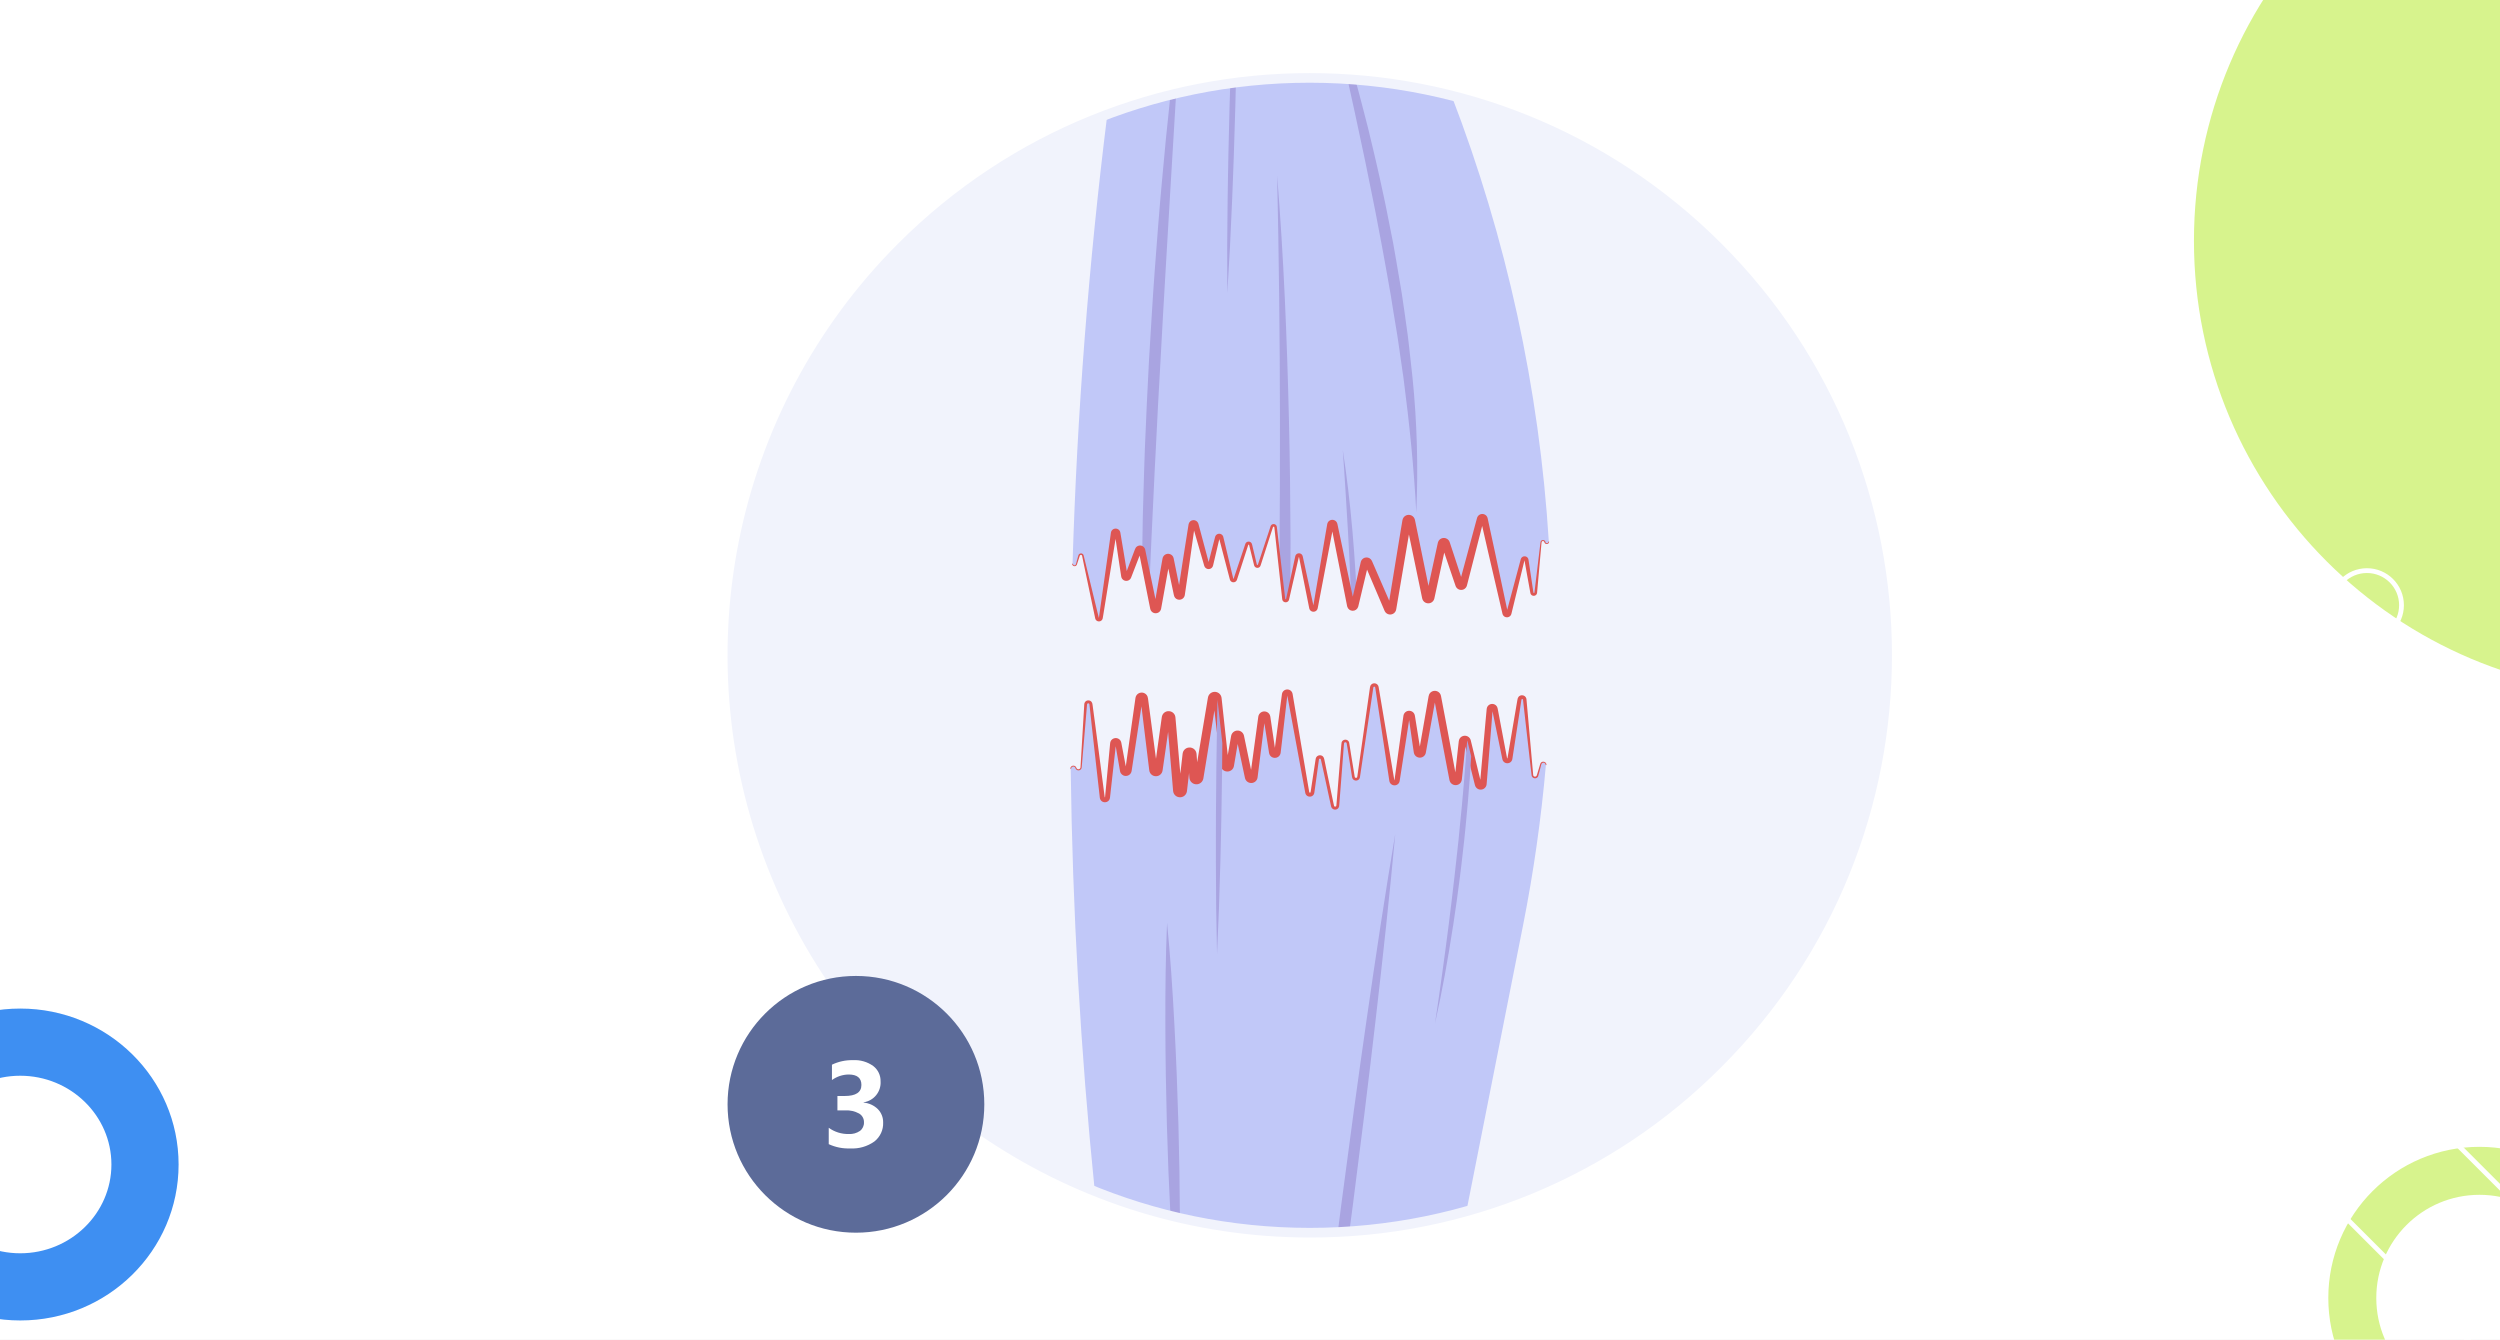
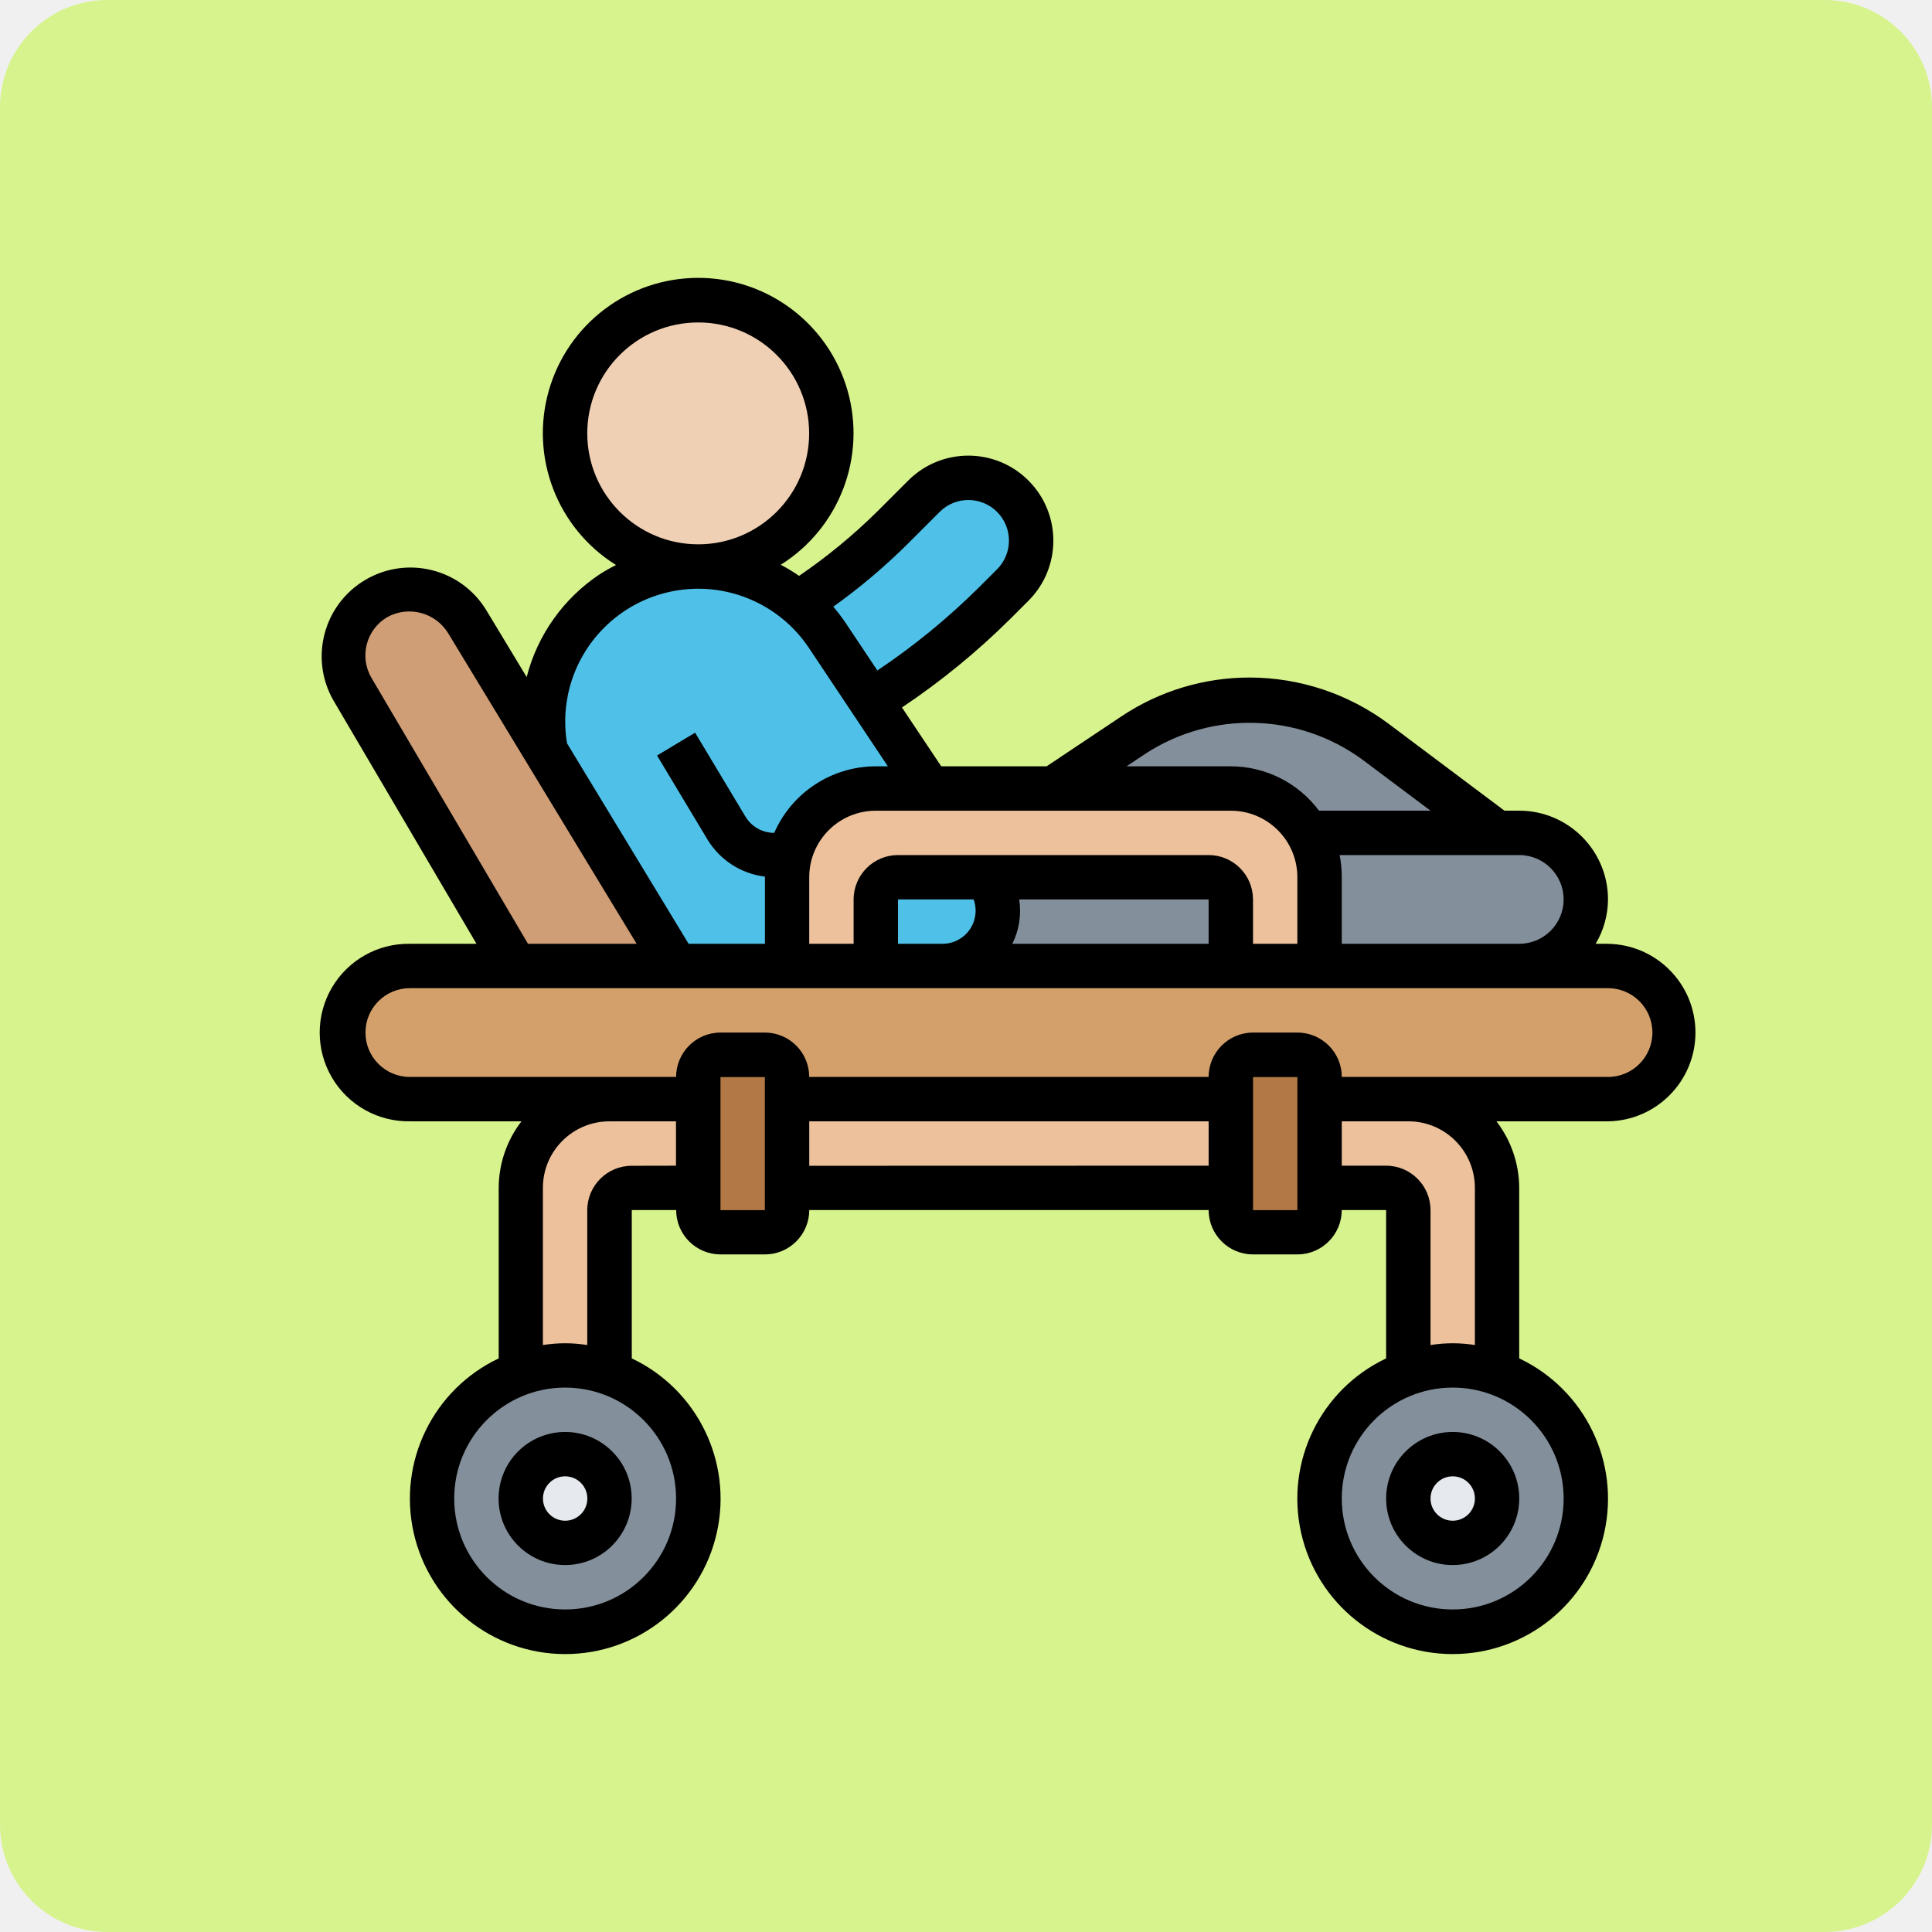
- <svg xmlns="http://www.w3.org/2000/svg" width="521" height="279.184" viewBox="0 0 521 279.184">
-   <defs>
-     <clipPath id="clip-path">
-       <rect id="Rectángulo_402151" data-name="Rectángulo 402151" width="521" height="279.184" transform="translate(855.414 974.788)" fill="#d2e1f1" stroke="#707070" stroke-width="1" />
-     </clipPath>
-     <clipPath id="clip-path-2">
-       <rect id="Rectángulo_402440" data-name="Rectángulo 402440" width="142.885" height="142.885" fill="none" />
-     </clipPath>
-     <clipPath id="clip-path-3">
-       <rect id="Rectángulo_402442" data-name="Rectángulo 402442" width="16.097" height="16.097" fill="none" />
-     </clipPath>
-     <clipPath id="clip-path-4">
-       <rect id="Rectángulo_404490" data-name="Rectángulo 404490" width="242.663" height="242.663" fill="none" />
-     </clipPath>
-   </defs>
-   <g id="_16" data-name="16" transform="translate(-855.414 -974.788)">
-     <path id="Trazado_884941" data-name="Trazado 884941" d="M0,0H521V279.184H0Z" transform="translate(855.414 974.788)" fill="#fff" />
-     <g id="Enmascarar_grupo_1099693" data-name="Enmascarar grupo 1099693" clip-path="url(#clip-path)">
-       <g id="Elipse_11618" data-name="Elipse 11618" transform="translate(1340.633 1213.788)" fill="none" stroke="#d7f38d" stroke-width="10">
-         <circle cx="31.5" cy="31.5" r="31.5" stroke="none" />
-         <circle cx="31.5" cy="31.5" r="26.5" fill="none" />
+ <svg xmlns="http://www.w3.org/2000/svg" width="90" height="90" viewBox="0 0 90 90">
+   <g id="_16" data-name="16" transform="translate(-598.051 -940)">
+     <g id="Grupo_1103457" data-name="Grupo 1103457" transform="translate(-420.949 -5824)">
+       <rect id="Rectángulo_401800" data-name="Rectángulo 401800" width="90" height="90" rx="5" transform="translate(1019 6764)" fill="#d7f38d" />
+     </g>
+     <g id="stretcher_2167146" transform="translate(612.008 951.957)">
+       <g id="Grupo_1103469" data-name="Grupo 1103469" transform="translate(29.942 20.639)">
+         <path id="Trazado_883942" data-name="Trazado 883942" d="M54.673,26.2H45.846a4.114,4.114,0,0,0-3.576-2.067H34l3.742-2.5A9.75,9.75,0,0,1,49,21.954Z" transform="translate(-28.832 -20)" fill="#838f9b" />
+         <path id="Trazado_883943" data-name="Trazado 883943" d="M31.584,29.55A2.611,2.611,0,0,0,31.067,28H41.4a1.037,1.037,0,0,1,1.034,1.034v3.1H29a2.576,2.576,0,0,0,2.584-2.584Z" transform="translate(-29 -19.731)" fill="#838f9b" />
+         <path id="Trazado_883944" data-name="Trazado 883944" d="M57.512,26.91A3.1,3.1,0,0,1,55.321,32.2h-9.3V28.067A4.124,4.124,0,0,0,45.46,26h9.861A3.094,3.094,0,0,1,57.512,26.91Z" transform="translate(-28.446 -19.798)" fill="#838f9b" />
      </g>
-       <circle id="Elipse_11635" data-name="Elipse 11635" cx="94.5" cy="94.5" r="94.5" transform="translate(1312.633 930.472)" fill="#d7f38d" />
-       <g id="Trazado_884972" data-name="Trazado 884972" transform="translate(826.633 1184.972)" fill="none">
-         <path d="M33,0C51.225,0,66,14.551,66,32.5S51.225,65,33,65,0,50.449,0,32.5,14.775,0,33,0Z" stroke="none" />
-         <path d="M 33 14 C 22.523 14 14 22.299 14 32.5 C 14 42.701 22.523 51 33 51 C 43.477 51 52 42.701 52 32.5 C 52 22.299 43.477 14 33 14 M 33 0 C 51.225 0 66 14.551 66 32.5 C 66 50.449 51.225 65 33 65 C 14.775 65 0 50.449 0 32.5 C 0 14.551 14.775 0 33 0 Z" stroke="none" fill="#3e8ff2" />
-       </g>
-       <g id="Grupo_1101113" data-name="Grupo 1101113" transform="translate(1294.747 1159.788)">
-         <g id="Grupo_1101112" data-name="Grupo 1101112" clip-path="url(#clip-path-2)">
-           <path id="Trazado_875944" data-name="Trazado 875944" d="M138.375,138.375h0a13.606,13.606,0,0,1-19.243,0L4.485,23.729A13.608,13.608,0,0,1,23.729,4.485L138.375,119.132A13.606,13.606,0,0,1,138.375,138.375Z" transform="translate(0.012 0.012)" fill="none" stroke="#fff" stroke-miterlimit="10" stroke-width="1" />
-         </g>
-       </g>
-       <g id="Grupo_1101117" data-name="Grupo 1101117" transform="translate(1340.633 1092.862)">
-         <g id="Grupo_1101116" data-name="Grupo 1101116" clip-path="url(#clip-path-3)">
-           <circle id="Elipse_11620" data-name="Elipse 11620" cx="7.207" cy="7.207" r="7.207" transform="translate(0.841 0.842)" fill="none" stroke="#fff" stroke-miterlimit="10" stroke-width="1" />
-         </g>
-       </g>
-     </g>
-     <g id="Grupo_1104007" data-name="Grupo 1104007" transform="translate(1007.038 990.021)">
-       <g id="Grupo_1104007-2" data-name="Grupo 1104007" clip-path="url(#clip-path-4)">
-         <path id="Trazado_884990" data-name="Trazado 884990" d="M243.8,123.472A120.329,120.329,0,1,1,123.471,3.143,120.329,120.329,0,0,1,243.8,123.472" transform="translate(-2.139 -2.14)" fill="#f1f3fc" />
-         <path id="Trazado_884991" data-name="Trazado 884991" d="M232.571,10.755q-5.835,46.653-7.247,93.625a.411.411,0,0,0,.8.131l.562-1.849a.409.409,0,0,1,.79.029l2.942,13a.409.409,0,0,0,.8-.029L233.9,97.978a.409.409,0,0,1,.809,0l1.413,8.973a.409.409,0,0,0,.786.082l2.1-5.5a.409.409,0,0,1,.783.065l2.446,12.041a.409.409,0,0,0,.8-.01l1.8-10.212a.409.409,0,0,1,.8-.011l1.53,7.421a.409.409,0,0,0,.805-.022l2.167-14.511a.409.409,0,0,1,.8-.049l2.344,8.419a.409.409,0,0,0,.791-.012l1.417-5.746a.409.409,0,0,1,.794,0l2.17,8.679a.409.409,0,0,0,.786.029l2.385-7.243a.409.409,0,0,1,.787.032l1.023,4.239a.409.409,0,0,0,.787.031l2.609-8a.409.409,0,0,1,.8.08l1.7,14.994a.409.409,0,0,0,.806.042l1.969-8.863a.409.409,0,0,1,.8.005l2.218,10.643a.409.409,0,0,0,.8-.011l3.132-17.321a.409.409,0,0,1,.8-.009l3.448,16.847a.409.409,0,0,0,.8.011l2.082-8.871a.409.409,0,0,1,.774-.068l4.178,9.715a.409.409,0,0,0,.779-.094l3.051-18.3a.409.409,0,0,1,.8-.015l3.293,15.977a.409.409,0,0,0,.8,0l2.429-11.213a.409.409,0,0,1,.788-.043l2.855,8.567a.409.409,0,0,0,.784-.026l3.591-13.664a.409.409,0,0,1,.8.015l4.36,19.619a.409.409,0,0,0,.8.013l2.854-11.141a.409.409,0,0,1,.8.035l1.13,6.849a.409.409,0,0,0,.81-.024l1.095-10.5a.409.409,0,0,1,.807-.042.41.41,0,0,0,.811-.109A312.135,312.135,0,0,0,304.289,6.8a120.872,120.872,0,0,0-71.718,3.956" transform="translate(-153.428 -2.14)" fill="#c1c8f8" />
-         <path id="Trazado_884992" data-name="Trazado 884992" d="M322.106,416.107l-.679,2.39a.552.552,0,0,1-1.079-.1l-1.593-15.758a.552.552,0,0,0-1.094-.032l-1.994,12.349a.552.552,0,0,1-1.086.019l-2.044-10.367a.552.552,0,0,0-1.091.06l-1.325,15.568a.552.552,0,0,1-1.085.085l-2.212-8.991a.552.552,0,0,0-1.084.073l-.843,7.845a.552.552,0,0,1-1.091.043l-3.241-17.256a.552.552,0,0,0-1.086.006l-2.043,11.549a.552.552,0,0,1-1.088-.013l-1.129-7.46a.551.551,0,0,0-1.091,0l-1.973,13.414a.551.551,0,0,1-1.09.007l-3.11-19.459a.552.552,0,0,0-1.091.008l-2.721,18.7a.552.552,0,0,1-1.091.008l-1.128-7.049a.552.552,0,0,0-1.095.043L279.8,424.783a.552.552,0,0,1-1.09.071l-2.088-9.791a.552.552,0,0,0-1.086.036l-1.006,6.915a.552.552,0,0,1-1.089.017l-3.617-20.438a.552.552,0,0,0-1.091.029l-1.486,12.036a.552.552,0,0,1-1.093.015l-1.117-7.346a.552.552,0,0,0-1.092.011l-1.624,12.447a.552.552,0,0,1-1.087.042l-1.774-8.447a.552.552,0,0,0-1.084.019l-1.032,5.962a.552.552,0,0,1-1.092-.033L254.7,402.435a.552.552,0,0,0-1.092-.028l-2.716,16.533a.552.552,0,0,1-1.094-.05l-.341-4.81a.552.552,0,0,0-1.1-.025l-.876,7.593a.552.552,0,0,1-1.1-.016l-1.3-15.168a.552.552,0,0,0-1.1-.03l-1.536,10.886a.551.551,0,0,1-1.093-.008l-1.886-14.855a.552.552,0,0,0-1.093-.011l-2.2,14.992a.552.552,0,0,1-1.089.017l-1.018-5.679a.552.552,0,0,0-1.092.041l-1.158,11.241a.552.552,0,0,1-1.1.01l-2.361-19.437a.552.552,0,0,0-1.1.027l-.95,13.158a.552.552,0,0,1-1.079.118.553.553,0,0,0-1.083.165q.561,44.084,5.024,88.054a120.844,120.844,0,0,0,77.442,4.13l11.81-59.6a311.878,311.878,0,0,0,4.755-33.385.552.552,0,0,0-1.08-.2" transform="translate(-152.633 -272.112)" fill="#c1c8f8" />
-         <path id="Trazado_884993" data-name="Trazado 884993" d="M322.435,414.852a.644.644,0,0,0-.492.22.735.735,0,0,0-.131.242l-.069.224-.537,1.779c-.045.141-.089.313-.134.428a.356.356,0,0,1-.231.215.379.379,0,0,1-.5-.277l-.164-1.829-.656-7.4-.328-3.7-.164-1.851-.082-.926-.01-.115c-.009-.06-.021-.122-.034-.183a.92.92,0,0,0-.885-.662.952.952,0,0,0-.71.3,1.165,1.165,0,0,0-.256.628l-.16.915-.312,1.832-.622,3.664-.622,3.665-.311,1.832c-.077.438-.045.272-.08.314a.058.058,0,0,1-.047-.008s0,0,0,0,0-.014-.013-.055l-1.38-7.3-.345-1.826-.173-.913a2.589,2.589,0,0,0-.152-.591,1.13,1.13,0,0,0-.738-.612,1.2,1.2,0,0,0-.915.134,1.149,1.149,0,0,0-.525.8c-.015.092-.015.116-.019.156l-.011.116-.021.231-.043.463-.172,1.85-.664,7.4-.327,3.7-.081.914-1.662-6.853-.219-.9-.109-.451a1.266,1.266,0,0,0-.636-.824,1.287,1.287,0,0,0-1.018-.076,1.243,1.243,0,0,0-.765.732,2.66,2.66,0,0,0-.116.64l-.051.462-.409,3.694-.2,1.847-.021.189-.2-1.088c-.888-4.875-1.819-9.743-2.748-14.61l-.043-.228a1.38,1.38,0,0,0-.2-.491,1.3,1.3,0,0,0-.922-.565,1.318,1.318,0,0,0-1.014.3,1.252,1.252,0,0,0-.336.449,1.622,1.622,0,0,0-.114.4l-.319,1.831-.638,3.662-.638,3.661-.228,1.308-.1-.629-.293-1.835-.586-3.67a2.648,2.648,0,0,0-.143-.621,1.185,1.185,0,0,0-.763-.661,1.235,1.235,0,0,0-.961.12,1.2,1.2,0,0,0-.565.818l-.261,1.865-.511,3.682-1.021,7.363-.064.46-.016.11s0,.008,0,.011l-.026,0s0,0,0,0-.008-.02-.015-.067l-.019-.115-.077-.458-.154-.916-.618-3.665-1.235-7.33-.618-3.665-.309-1.833-.154-.916-.077-.458a.906.906,0,0,0-1.7-.3,1.068,1.068,0,0,0-.1.332l-.033.23-.065.46-.261,1.84-.523,3.68L284.4,412.9l-.523,3.68-.131.92-.065.46a.3.3,0,0,1-.1.219.288.288,0,0,1-.4-.062.408.408,0,0,1-.041-.118l-.037-.229-.075-.459-.6-3.668-.293-1.835c-.054-.319-.083-.584-.158-.946a.783.783,0,0,0-.434-.514.863.863,0,0,0-.66-.017.8.8,0,0,0-.465.493,2.746,2.746,0,0,0-.068.522l-.076.926-.152,1.852-.3,3.7-.3,3.7-.152,1.852-.038.463c-.013.186-.022.24-.059.293a.266.266,0,0,1-.37.037.259.259,0,0,1-.056-.079.4.4,0,0,0-.017-.056l-.024-.113-.1-.455-.192-.909-.383-1.818-.766-3.637-.376-1.82-.188-.91a1.058,1.058,0,0,0-.272-.593.905.905,0,0,0-.688-.254.9.9,0,0,0-.656.338.873.873,0,0,0-.162.34c-.033.139-.029.171-.046.261l-.14.919-.28,1.837-.56,3.674a2.654,2.654,0,0,1-.063.353.113.113,0,0,1-.083.068.167.167,0,0,1-.13-.016.127.127,0,0,1-.057-.094l-.311-1.824-1.245-7.328-1.238-7.33-.619-3.665-.039-.229c-.009-.047-.007-.058-.025-.133a1.192,1.192,0,0,0-.066-.214,1.105,1.105,0,0,0-.692-.624,1.177,1.177,0,0,0-.9.095,1.118,1.118,0,0,0-.542.757l-.252,1.882-.968,7.37-.237,1.843-.022.171-.038-.256-.27-1.839-.539-3.677-.067-.46-.034-.23a1.481,1.481,0,0,0-.037-.184,1.048,1.048,0,0,0-.088-.243,1.23,1.23,0,0,0-.818-.662,1.282,1.282,0,0,0-1,.159,1.261,1.261,0,0,0-.566.878l-.065.474-.125.921-1,7.366-.318,2.349-.158-.763-.753-3.639-.377-1.82-.195-.93a1.365,1.365,0,0,0-.686-.892,1.407,1.407,0,0,0-1.092-.083,1.364,1.364,0,0,0-.822.79,1.847,1.847,0,0,0-.074.262l-.021.118-.04.229-.161.915-.322,1.83-.158.893-.1-.917-.4-3.695-.4-3.695-.2-1.847-.1-.924-.05-.462-.025-.231-.012-.116a2.436,2.436,0,0,0-.049-.254,1.406,1.406,0,0,0-.781-.908,1.451,1.451,0,0,0-1.141-.023,1.4,1.4,0,0,0-.818.876,2.2,2.2,0,0,0-.059.242l-.019.115-.039.229-.306,1.833-.613,3.665-1.22,7.332-.045.277-.087-1.205-.034-.464a1.757,1.757,0,0,0-.025-.206,1.206,1.206,0,0,0-.078-.285,1.4,1.4,0,0,0-.355-.527,1.465,1.465,0,0,0-1.112-.385,1.434,1.434,0,0,0-1.058.573,1.41,1.41,0,0,0-.251.555,1.814,1.814,0,0,0-.035.208l-.013.115-.052.462-.106.923-.211,1.846-.09.786-.483-5.555-.322-3.7-.16-1.851-.041-.463-.01-.116a1.654,1.654,0,0,0-.026-.2,1.372,1.372,0,0,0-.224-.552,1.407,1.407,0,0,0-1.013-.6,1.43,1.43,0,0,0-1.106.336,1.353,1.353,0,0,0-.365.5,1.22,1.22,0,0,0-.087.273,1.583,1.583,0,0,0-.032.179l-.064.46-.129.92-.258,1.84-.515,3.681-.238,1.73-.932-7.044-.488-3.684-.244-1.842a1.692,1.692,0,0,0-.1-.412,1.253,1.253,0,0,0-.321-.468,1.313,1.313,0,0,0-1.008-.342,1.289,1.289,0,0,0-.946.524,1.257,1.257,0,0,0-.22.5,1.532,1.532,0,0,0-.03.167l-.016.115-1.99,14.079-.238-1.288L234.5,410.9a1.172,1.172,0,0,0-.556-.8,1.19,1.19,0,0,0-.938-.112,1.138,1.138,0,0,0-.735.64,1.03,1.03,0,0,0-.073.23,1.592,1.592,0,0,0-.028.183l-.022.231-.174,1.85-.349,3.7-.349,3.7-.166,1.743c-.006.011.007,0,0,.007s-.044.007-.053,0,0,.011-.012-.01,0,0-.009-.038l-.015-.115-.03-.23-.96-7.371-.968-7.37-.494-3.684-.062-.461a1.15,1.15,0,0,0-.2-.587.868.868,0,0,0-1.274-.086.9.9,0,0,0-.253.613l-.028.464-.055.928-.443,7.42-.221,3.71-.028.464a.552.552,0,0,1-.1.369.448.448,0,0,1-.651.039.406.406,0,0,1-.1-.156,1.026,1.026,0,0,0-.116-.233.62.62,0,0,0-.47-.254.643.643,0,0,0-.7.654l.174,0a.455.455,0,0,1,.51-.456.415.415,0,0,1,.316.179.807.807,0,0,1,.084.185.615.615,0,0,0,.142.236.678.678,0,0,0,1-.039.8.8,0,0,0,.162-.5l.039-.463.314-3.7.629-7.407.079-.926.039-.463a.3.3,0,0,1,.083-.226.269.269,0,0,1,.375.03c.035.051.044.1.063.29l.05.462.4,3.7.824,7.388.832,7.387.026.231.013.115a1.9,1.9,0,0,0,.037.19,1.021,1.021,0,0,0,.572.67,1.091,1.091,0,0,0,.85.02,1.047,1.047,0,0,0,.61-.649,1.659,1.659,0,0,0,.046-.208l.015-.125.026-.231.052-.462.1-.923.413-3.694.413-3.694.18-1.609.542,3.151.318,1.831.02.114c.01.049.005.051.03.149a1.2,1.2,0,0,0,1.1.938,1.22,1.22,0,0,0,.938-.33,1.179,1.179,0,0,0,.293-.437,1.359,1.359,0,0,0,.066-.237l.022-.133,2.033-13.362.049.4.449,3.689.9,7.379.225,1.845a1.411,1.411,0,0,0,.542.969,1.426,1.426,0,0,0,1.094.261,1.4,1.4,0,0,0,.963-.661,1.545,1.545,0,0,0,.182-.529l.033-.23.533-3.679.524-3.679.063-.44.281,3.324.626,7.407.078.926.039.463.01.115a1.612,1.612,0,0,0,.023.183,1.39,1.39,0,0,0,.213.56,1.427,1.427,0,0,0,1.016.635,1.473,1.473,0,0,0,1.123-.314,1.426,1.426,0,0,0,.384-.5,1.284,1.284,0,0,0,.1-.28,2.007,2.007,0,0,0,.037-.216l.054-.461.384-3.289.028.41.033.464.008.116a2.672,2.672,0,0,0,.043.272,1.464,1.464,0,0,0,2.8.129,2.555,2.555,0,0,0,.068-.266l.019-.115.076-.458.152-.917.3-1.833,1.189-7.337.564-3.5.561,4.9.424,3.692.212,1.846.106.923a1.605,1.605,0,0,0,.319.874,1.405,1.405,0,0,0,2.078.086,1.38,1.38,0,0,0,.309-.5,2.349,2.349,0,0,0,.062-.245l.019-.115.156-.916.311-1.832.295-1.735.291,1.364.775,3.635.387,1.818.048.227a1.813,1.813,0,0,0,.05.19,1.154,1.154,0,0,0,.109.252,1.307,1.307,0,0,0,.905.646,1.33,1.33,0,0,0,1.582-1.159l.463-3.688.923-7.376.028-.224.514,3.267.289,1.836.145.918.018.115a1.59,1.59,0,0,0,.034.172,1.166,1.166,0,0,0,.22.46,1.2,1.2,0,0,0,.893.46,1.214,1.214,0,0,0,.928-.345,1.164,1.164,0,0,0,.282-.44,1.292,1.292,0,0,0,.061-.235c.016-.087.012-.09.019-.139l.109-.923.218-1.846.854-7.384.195-1.668.034.186.677,3.655,1.353,7.309,1.346,7.31.339,1.836a.952.952,0,0,0,.458.643.98.98,0,0,0,.767.083.926.926,0,0,0,.589-.527,2.4,2.4,0,0,0,.113-.556l.51-3.682.255-1.841.127-.92c.01-.062.023-.186.031-.2a.172.172,0,0,1,.032-.076.2.2,0,0,1,.145-.074.214.214,0,0,1,.16.051c.041.045.048.054.088.245l.2.907.4,1.815.784,3.633.392,1.816.2.908.1.454.025.114c.016.056.032.111.052.165a.855.855,0,0,0,1.484.154,1.108,1.108,0,0,0,.165-.594l.036-.463.142-1.853.286-3.705.285-3.706.143-1.853.071-.927a3.143,3.143,0,0,1,.041-.4.257.257,0,0,1,.15-.161.282.282,0,0,1,.387.176c.049.243.1.594.149.886l.294,1.835.575,3.672.071.459.036.229a.955.955,0,0,0,.112.318.845.845,0,0,0,1.225.22.867.867,0,0,0,.316-.583l.068-.459.137-.919.548-3.676,1.1-7.352.548-3.676.274-1.838.068-.459.034-.23a.352.352,0,0,1,.032-.112.211.211,0,0,1,.293-.056c.042.031.061.056.075.147l.069.459.139.919.278,1.838.555,3.675,1.11,7.35.555,3.675.139.919.07.459.018.115a1.2,1.2,0,0,0,.032.16,1.037,1.037,0,0,0,.2.406,1.1,1.1,0,0,0,1.621.1,1.081,1.081,0,0,0,.251-.392,1.821,1.821,0,0,0,.055-.211l.019-.119.071-.459,1.142-7.345.57-3.672.172-1.1.468,3.272.263,1.84.136.919.069.459.034.23a1.781,1.781,0,0,0,.043.2,1.237,1.237,0,0,0,.937.882,1.266,1.266,0,0,0,1.539-1.047l.082-.457.328-1.829.657-3.658.657-3.658.147-.816c.847,4.586,1.694,9.172,2.581,13.751l.349,1.825.087.456.022.114a2.24,2.24,0,0,0,.063.228,1.3,1.3,0,0,0,.3.469,1.316,1.316,0,0,0,1.947-.1,1.519,1.519,0,0,0,.289-.826l.048-.462.1-.924.193-1.848.366-3.514.106.424,1.8,7.212.056.225.028.113c.012.045.011.054.042.15a1.234,1.234,0,0,0,.679.766,1.285,1.285,0,0,0,.99,0,1.226,1.226,0,0,0,.69-.764,1.515,1.515,0,0,0,.049-.242l.012-.13.019-.231.038-.463.076-.926.3-3.7.6-7.409.143-1.853.041-.516.176.855.374,1.82,1.5,7.282a1.056,1.056,0,0,0,1.3.851,1.026,1.026,0,0,0,.685-.542.9.9,0,0,0,.076-.2,1.287,1.287,0,0,0,.034-.165l.035-.229.282-1.837.564-3.674.564-3.673.28-1.837.137-.919c.028-.2.033-.192.055-.232a.173.173,0,0,1,.12-.051.177.177,0,0,1,.13.047.184.184,0,0,1,.035.055.186.186,0,0,0,.01.046l.013.115.1.923.21,1.846.419,3.693.839,7.386c.075.625.129,1.211.222,1.867a.722.722,0,0,0,.947.506.677.677,0,0,0,.414-.409c.06-.175.085-.306.13-.462l.479-1.8a1.065,1.065,0,0,1,.143-.389.434.434,0,0,1,.325-.156.45.45,0,0,1,.474.488l.173.015a.641.641,0,0,0-.649-.707m-89.028-3.713h0c0-.008,0-.01,0-.01s0,0,0,.009m2.152,5.438,0,.006c0,.008,0,0,0-.006m3.379-14.755c0-.014,0-.02,0-.006l0,.006m3.066,14.6c0,.012.005.018,0,.01Zm2.018-10.6,0,0c0-.023,0-.017,0,0m.642.016c0-.02.006-.031,0-.009l0,.009m1.74,14.93v0c0,.041-.006.017,0,0m.682.013,0,.008c0,.024,0,.012,0-.008m1.278-7.352v0c0-.022,0-.02,0,0m.7.013v0c0-.025.005-.023,0,0m.737,4.574,0,.023s0-.01,0-.023m.715.056,0-.024c0,.013,0,.026,0,.024m3.768-16.235,0-.01c.007-.039,0,0,0,.01m2.049,13.612,0,.01c0,.019,0,0,0-.01m5.475,2.45v0c0,.013,0,.011,0,0m2.335-12.193s0-.008,0-.009,0-.005,0,.009m2.481,7.112,0,0c0,.009,0,.007,0,0m24.8,5.908,0,0c.008,0,0,0,0,0m5.435-6.016,0,0s0,.021,0,0m14.894-8.727v0c0-.018,0-.014,0,0" transform="translate(-152.444 -271.359)" fill="#de5653" />
-         <path id="Trazado_884994" data-name="Trazado 884994" d="M361.743,143.1l-.108-12.708c-.032-4.236-.145-8.471-.23-12.706-.4-16.937-1.09-33.874-2.455-50.761q.557,25.4.585,50.785.025,14.788-.1,29.574l.892,7.883a.409.409,0,0,0,.806.042l.574-2.581q.025-4.764.036-9.529" transform="translate(-244.418 -45.573)" fill="#a9a4e1" />
-         <path id="Trazado_884995" data-name="Trazado 884995" d="M401.888,554.833,399.3,574.208l-.711,5.613c.805-.039,1.607-.09,2.409-.144l.687-5.159,2.452-19.391c.775-6.47,1.589-12.933,2.319-19.409,1.5-12.945,2.923-25.9,4.108-38.886-2.172,12.858-4.109,25.746-5.963,38.645-.95,6.447-1.813,12.9-2.717,19.357" transform="translate(-271.412 -338.304)" fill="#a9a4e1" />
-         <path id="Trazado_884996" data-name="Trazado 884996" d="M288.656,596.879l-.358-10.5c-.162-3.5-.284-7-.492-10.494-.371-6.994-.826-13.987-1.518-20.972-.3,7.013-.369,14.02-.352,21.024-.014,3.5.059,7,.091,10.5l.225,10.5q.255,9.521.749,19.036c.654.162,1.308.325,1.967.477q-.044-9.793-.312-19.58" transform="translate(-194.699 -377.856)" fill="#a9a4e1" />
-         <path id="Trazado_884997" data-name="Trazado 884997" d="M406.452,11.168l1.467,6.864c.489,2.287.98,4.574,1.421,6.871s.958,4.578,1.39,6.876l1.307,6.89c.44,2.3.832,4.6,1.25,6.9.2,1.151.42,2.3.61,3.452l.552,3.461.572,3.458c.194,1.153.385,2.306.535,3.464q.474,3.471,1,6.939c1.206,9.269,2.164,18.563,2.656,27.94a192.961,192.961,0,0,0-.791-28.156q-.369-3.5-.776-7.008c-.123-1.169-.287-2.332-.454-3.5l-.49-3.49-.511-3.488c-.182-1.16-.391-2.316-.585-3.474-.4-2.314-.773-4.635-1.2-6.943l-1.369-6.911c-.22-1.153-.477-2.3-.721-3.447l-.749-3.441c-.5-2.294-1.047-4.577-1.592-6.86l-.819-3.424-.88-3.409q-.849-3.34-1.767-6.662c-.546-.043-1.1-.075-1.643-.11q.8,3.6,1.59,7.2" transform="translate(-275.68 -2.699)" fill="#a9a4e1" />
-         <path id="Trazado_884998" data-name="Trazado 884998" d="M276.747,13.6q-1,9.156-1.807,18.33c-.564,6.167-1.028,12.341-1.493,18.516-.244,3.087-.412,6.179-.616,9.268s-.394,6.18-.563,9.272l-.465,9.277-.4,9.281c-.128,3.093-.191,6.19-.289,9.285s-.186,6.19-.211,9.287l-.034,2.7,1.469,7.234q.21-4.936.442-9.87l.441-9.266c.154-3.088.274-6.178.459-9.265l.467-9.264.518-9.262c.149-3.088.325-6.176.506-9.262l.539-9.261,1.091-18.524,1.128-18.759c-.4.094-.791.191-1.186.289" transform="translate(-184.444 -9.064)" fill="#a9a4e1" />
-         <path id="Trazado_884999" data-name="Trazado 884999" d="M319.258,409.384q-.045,2.215-.09,4.429l-.148,9.72-.083,9.72c0,3.241-.032,6.481-.014,9.721q0,9.722.24,19.446.466-9.716.7-19.435c.094-3.239.143-6.479.215-9.719l.146-9.72.043-5.147Z" transform="translate(-217.158 -278.759)" fill="#a9a4e1" />
-         <path id="Trazado_885000" data-name="Trazado 885000" d="M326.955,6.367l-.145,4.7-.236,9.759c-.056,3.254-.135,6.507-.168,9.761q-.15,9.761-.066,19.53.618-9.749,1.005-19.5c.145-3.251.245-6.5.368-9.756l.3-9.757.118-4.9c-.393.05-.783.11-1.175.164" transform="translate(-222.192 -4.224)" fill="#a9a4e1" />
-         <path id="Trazado_885001" data-name="Trazado 885001" d="M404.464,271.532c-.18-2.826-.379-5.651-.632-8.471-.49-5.641-1.139-11.269-2.01-16.863.188,2.825.412,5.643.565,8.467l.513,8.463c.142,2.822.316,5.642.43,8.464.069,1.411.136,2.821.189,4.233.037.992.079,1.983.115,2.975a.409.409,0,0,0,.666-.216l.438-1.866c-.015-.315-.031-.631-.045-.946-.066-1.414-.128-2.829-.228-4.241" transform="translate(-273.61 -167.643)" fill="#a9a4e1" />
-         <path id="Trazado_885002" data-name="Trazado 885002" d="M465.824,474.582l.748-5.115.681-5.125c.236-1.707.4-3.423.608-5.135l.293-2.569.261-2.573c.16-1.716.339-3.431.48-5.149l.411-5.155c.122-1.52.195-3.044.286-4.566l-.773-3.142a.56.56,0,0,0-.058-.131c-.429,6.015-.915,12.025-1.541,18.023l-.246,2.568-.279,2.564c-.19,1.709-.363,3.42-.569,5.128l-.6,5.125-.632,5.122-.667,5.118-.7,5.115c-.448,3.414-.968,6.816-1.475,10.224,1.5-6.727,2.724-13.514,3.764-20.328" transform="translate(-314.628 -296.83)" fill="#a9a4e1" />
-         <path id="Trazado_885003" data-name="Trazado 885003" d="M121.332,242.663A121.331,121.331,0,0,1,35.538,35.537,121.331,121.331,0,0,1,207.126,207.125a120.536,120.536,0,0,1-85.794,35.537m0-240.657A119.326,119.326,0,1,0,240.658,121.331,119.461,119.461,0,0,0,121.332,2.005" transform="translate(-0.001 0)" fill="#f1f3fc" />
-         <path id="Trazado_885004" data-name="Trazado 885004" d="M324.309,293.7a.315.315,0,0,1-.381.325.28.28,0,0,1-.211-.16c-.028-.059-.054-.266-.183-.364a.533.533,0,0,0-.821.138,1.3,1.3,0,0,0-.084.406l-.044.37-.356,2.962-.712,5.924-.089.741-.022.185-.011.089c-.005.01,0,.024-.009.032a.094.094,0,0,1-.07.058.124.124,0,0,1-.1-.017c-.025-.024-.024-.014-.042-.109l-.11-.737-.44-2.951-.445-2.95-.029-.184a.851.851,0,0,0-.129-.335.827.827,0,0,0-1.3-.082.844.844,0,0,0-.175.326l-.05.186-.386,1.441-1.543,5.763-.772,2.882-.074.277-.087-.41-2.48-11.672L311.892,290l-.157-.729-.078-.364c-.011-.044,0-.031-.029-.121a1.136,1.136,0,0,0-.435-.632,1.152,1.152,0,0,0-.973-.169,1.133,1.133,0,0,0-.75.684,1.594,1.594,0,0,0-.053.164l-.024.09-.048.18-.1.36-.777,2.88-1.554,5.76-.777,2.88-.023.084-1.553-4.747-.47-1.416-.235-.708-.117-.354a1.348,1.348,0,0,0-.258-.46,1.267,1.267,0,0,0-.486-.345,1.281,1.281,0,0,0-1.547.479,1.348,1.348,0,0,0-.132.26c-.029.079-.06.209-.06.209l-.159.729-.318,1.457L299.511,302l-.2.936L297.049,291.9l-.3-1.461-.15-.731-.075-.365-.019-.091c-.012-.049,0-.018-.032-.138a1.314,1.314,0,0,0-.274-.527,1.328,1.328,0,0,0-2.1.117,1.373,1.373,0,0,0-.213.535l-.031.184-.062.368-.248,1.471-.965,5.887-.959,5.889-.48,2.944-.007.042-1.9-4.368-1.189-2.736-.3-.684-.149-.342-.094-.209a1.229,1.229,0,0,0-2.235.072,1.81,1.81,0,0,0-.067.215l-.021.091-.042.182-.084.363-1.342,5.813-.176.764-.143-.677-2.468-11.675-.308-1.459-.154-.729-.077-.365-.039-.182-.023-.1a1.1,1.1,0,0,0-.076-.221,1.062,1.062,0,0,0-.757-.594,1.084,1.084,0,0,0-.906.226,1.057,1.057,0,0,0-.3.4,1.25,1.25,0,0,0-.067.222l-.018.1-.064.367-.256,1.47-1,5.881-1,5.881-.5,2.941-.053.31-.147-.676-1.267-5.83-.633-2.915-.158-.729a.986.986,0,0,0-.1-.283.758.758,0,0,0-.249-.273.814.814,0,0,0-.686-.1.781.781,0,0,0-.509.488,1.88,1.88,0,0,0-.057.227l-.039.182-.156.729-1.246,5.835-.319,1.457-.079.364-.04.182a.132.132,0,0,1-.019.043c-.01.042-.13.037-.147,0a.083.083,0,0,1-.016-.04c-.006-.012-.014-.11-.021-.16l-.043-.37-.086-.741-.173-1.482-1.379-11.852-.043-.37a.672.672,0,0,0-.871-.592.658.658,0,0,0-.431.408l-.467,1.428-.937,2.832-.936,2.832-.234.708c-.1.315-.09.277-.184.3a.107.107,0,0,1-.089-.042.133.133,0,0,1-.024-.057l-.043-.182-.172-.726-.688-2.9-.086-.363a.891.891,0,0,0-.1-.261.692.692,0,0,0-.231-.239.731.731,0,0,0-.629-.074.723.723,0,0,0-.452.456l-.473,1.416-1.9,5.657-.057.163a.054.054,0,0,1-.013.019.059.059,0,0,1-.041.006c-.019-.007-.022-.01-.025-.019s0-.008,0-.012-.013-.054-.02-.079l-.043-.181-.347-1.451-.693-2.9-.693-2.9-.174-.725-.086-.362-.021-.091a1.412,1.412,0,0,0-.057-.168.881.881,0,0,0-1.6.01,1.711,1.711,0,0,0-.055.164l-.023.09-.047.181-.093.361-.745,2.889-.373,1.444-.064.249-.161-.6-.385-1.441-.771-2.882-.771-2.882-.024-.09a1.262,1.262,0,0,0-.044-.14,1.048,1.048,0,0,0-2,.083,1.45,1.45,0,0,0-.035.167l-.029.184-.236,1.473-.932,5.893-.771,5.05-.382-1.883-.593-2.923-.148-.731a1.36,1.36,0,0,0-.04-.161,1.1,1.1,0,0,0-.1-.241,1.136,1.136,0,0,0-.379-.4,1.2,1.2,0,0,0-1.012-.131,1.174,1.174,0,0,0-.75.745,2.093,2.093,0,0,0-.066.291l-.033.183-.132.734-1.022,5.878-.268,1.558-1.152-5.554-.606-2.921-.3-1.461-.078-.374a1.1,1.1,0,0,0-1.565-.752,1.059,1.059,0,0,0-.391.326,1.286,1.286,0,0,0-.172.332l-1.054,2.791-.527,1.4-.14.371-.175-1.081-.485-2.943-.493-2.942-.123-.736-.031-.184-.015-.092a1.4,1.4,0,0,0-.034-.156.978.978,0,0,0-.6-.658,1.016,1.016,0,0,0-.854.064,1,1,0,0,0-.486.722l-.1.739-1.669,11.815-.418,2.953-.208,1.477-.1.724c-.007.018.008,0,0,.009s-.024.007-.029.007l-1.33-5.449-1.406-5.8-.354-1.449-.045-.181a1.106,1.106,0,0,0-.066-.212.563.563,0,0,0-.4-.31.573.573,0,0,0-.482.124.72.72,0,0,0-.21.4l-.4,1.435c-.034.112-.067.256-.1.342a.279.279,0,0,1-.2.167.316.316,0,0,1-.391-.311l-.173-.005a.5.5,0,0,0,.174.4.539.539,0,0,0,.429.111.494.494,0,0,0,.362-.274c.061-.144.083-.243.127-.367l.462-1.418c.044-.134.063-.206.126-.249a.258.258,0,0,1,.218-.044.228.228,0,0,1,.16.135.843.843,0,0,1,.036.146l.037.183.3,1.46,1.227,5.839.614,2.92.307,1.46.153.73.077.365a.794.794,0,0,0,.437.549.82.82,0,0,0,.692-.007.793.793,0,0,0,.433-.566l.127-.75.239-1.473.476-2.945,1.839-11.391.424,2.879.442,2.95.226,1.474.056.369.028.184a1.09,1.09,0,0,0,.177.444,1.077,1.077,0,0,0,1.7.085,1.092,1.092,0,0,0,.132-.2,1.371,1.371,0,0,0,.067-.152l.067-.174.135-.348.269-.7.538-1.391.75-1.938.174.871.582,2.926,1.164,5.852.3,1.481a1.149,1.149,0,0,0,.647.793,1.17,1.17,0,0,0,.995-.02,1.158,1.158,0,0,0,.616-.819l.068-.375.53-2.936.906-5.059.389,1.858.612,2.919.153.73a1.39,1.39,0,0,0,.119.364,1.133,1.133,0,0,0,.35.409,1.166,1.166,0,0,0,.984.17,1.139,1.139,0,0,0,.764-.693,1.374,1.374,0,0,0,.063-.239l.015-.1.027-.184.108-.738.862-5.9.831-5.908.085-.613.563,1.946.829,2.866.414,1.433.207.717.1.358a.952.952,0,0,0,1.853-.042l.171-.726.342-1.452.684-2.9.1-.418.059.226.189.721.754,2.886.754,2.886.377,1.443.047.181.028.1a.732.732,0,0,0,.066.16.764.764,0,0,0,.565.39.759.759,0,0,0,.834-.5l.062-.19,1.837-5.676.46-1.418a.093.093,0,0,1,.139-.049.059.059,0,0,1,.025.025c.009.016.008.01.028.089l.089.362.712,2.9.178.724.045.181a.74.74,0,0,0,.131.278.707.707,0,0,0,1.115,0,.873.873,0,0,0,.123-.254l.057-.177.228-.71.913-2.84.913-2.84.46-1.407a.145.145,0,0,1,.28.06l.041.37,1.3,11.861.163,1.482.081.742.04.37c.01.072.007.1.027.209a.707.707,0,0,0,.13.3.731.731,0,0,0,1.15.009.77.77,0,0,0,.137-.292l.041-.182.082-.364.328-1.455,1.342-5.813.168-.726.042-.182c.012-.051.034-.15.033-.134.006-.015,0,0,.01-.008s.03,0,.028.005,0,0,0,0,0-.012.016.071l.146.731.584,2.926,1.167,5.851.145.732.073.368a.9.9,0,0,0,.488.626.918.918,0,0,0,.779,0,.9.9,0,0,0,.494-.63l.143-.744.559-2.93,1.119-5.86,1.118-5.86.116-.617.3,1.532,2.317,11.7.289,1.463.145.732.018.092a1.363,1.363,0,0,0,.038.157,1.187,1.187,0,0,0,2.263.05,1.621,1.621,0,0,0,.048-.167l.043-.181.173-.726.346-1.451,1.251-5.245.015.034,1.168,2.745,2.337,5.49.073.172.036.086c.018.038.009.028.063.135a1.267,1.267,0,0,0,.9.674,1.286,1.286,0,0,0,1.067-.3,1.269,1.269,0,0,0,.34-.482,1.423,1.423,0,0,0,.075-.266l.016-.092.251-1.471.5-2.941,1-5.881.887-5.235.012.058,2.425,11.683.3,1.46.019.092s.037.153.063.221a1.286,1.286,0,0,0,.335.5,1.308,1.308,0,0,0,1.087.325,1.292,1.292,0,0,0,.943-.678,1.211,1.211,0,0,0,.1-.265c.032-.117.02-.085.032-.135l.039-.182.628-2.916,1.255-5.833.121-.562.3.888,1.918,5.649.12.353a1.475,1.475,0,0,0,.188.387,1.214,1.214,0,0,0,.435.376,1.238,1.238,0,0,0,1.771-.793l.37-1.445.739-2.89,1.478-5.78.585-2.291,1.3,5.689,2.7,11.624.169.727.042.182.028.113a.931.931,0,0,0,.078.2.953.953,0,0,0,.695.5.967.967,0,0,0,.8-.24.926.926,0,0,0,.242-.362,1.268,1.268,0,0,0,.046-.149l.022-.091.177-.724.709-2.9,1.419-5.8.354-1.449.037-.15.029.162.525,2.936.532,2.936.132.734a.733.733,0,0,0,.319.515.72.72,0,0,0,.61.078.683.683,0,0,0,.445-.44.9.9,0,0,0,.032-.149l.009-.1.016-.186.066-.743.526-5.943.263-2.972.033-.372a1.226,1.226,0,0,1,.048-.323.3.3,0,0,1,.457-.085c.079.062.075.129.144.293a.486.486,0,0,0,.367.262.531.531,0,0,0,.424-.122.486.486,0,0,0,.162-.408Zm-79.59,3.815h0c-.008-.031,0-.021,0,0m5.44-7.154,0-.007c-.005-.019,0-.01,0,.007m33.73,16.453v0c.007.032,0,.019,0,0m2.151-8.394,0,0c-.011-.027-.006-.016,0,0m.761-.062,0-.008c.008-.034,0-.014,0,.008m7.906-8.768,0-.005c-.007-.036,0-.018,0,.005m4.117,15.556,0-.005c0,.022-.009.039,0,.005m3.265-10.741c0-.009-.005-.013,0-.008Zm.878-.04v-.007c.009-.042.005-.017,0,.007m7.263-5.194a.053.053,0,0,1,0-.009c0-.014,0-.005,0,.009m5.333,19.307v0c0,.009,0,.011,0,0m3.773-10.9s0-.007,0,.009h0c.008,0,0,0,0-.01" transform="translate(-153.241 -196.066)" fill="#de5653" />
-         <path id="Trazado_885005" data-name="Trazado 885005" d="M53.506,616.436a26.753,26.753,0,1,1-26.753-26.753,26.753,26.753,0,0,1,26.753,26.753" transform="translate(0 -401.529)" fill="#5c6b99" />
-         <path id="Trazado_885006" data-name="Trazado 885006" d="M66.078,662.2v-3.411a6.885,6.885,0,0,0,4.168,1.3,3.756,3.756,0,0,0,2.339-.645,2.142,2.142,0,0,0,.837-1.8,2.045,2.045,0,0,0-1.036-1.836,5.372,5.372,0,0,0-2.847-.645h-1.65v-3h1.526q3.473,0,3.473-2.307,0-2.17-2.667-2.171a6.079,6.079,0,0,0-3.473,1.154v-3.2a9.6,9.6,0,0,1,4.367-.943,6.591,6.591,0,0,1,4.249,1.228,3.909,3.909,0,0,1,1.519,3.188,4.145,4.145,0,0,1-3.535,4.367v.062a4.8,4.8,0,0,1,2.977,1.371,3.866,3.866,0,0,1,1.092,2.785,4.773,4.773,0,0,1-1.824,3.945,7.886,7.886,0,0,1-5.037,1.451,9.733,9.733,0,0,1-4.478-.893" transform="translate(-44.994 -438.992)" fill="#fff" />
-       </g>
+       <path id="Trazado_883945" data-name="Trazado 883945" d="M31.168,28A2.581,2.581,0,0,1,29.1,32.135H26v-3.1A1.037,1.037,0,0,1,27.034,28Z" transform="translate(0.841 0.908)" fill="#4fc1e9" />
+       <path id="Trazado_883946" data-name="Trazado 883946" d="M33.352,12.925a2.926,2.926,0,0,1-.858,2.067l-.827.827A32.711,32.711,0,0,1,25.9,20.409L23.873,17.36a7.138,7.138,0,0,0-1.333-1.5,27.673,27.673,0,0,0,4.383-3.566l1.437-1.437a2.924,2.924,0,0,1,4.993,2.067Z" transform="translate(0.725 0.303)" fill="#4fc1e9" />
+       <path id="Trazado_883947" data-name="Trazado 883947" d="M22.5,27.437a3.78,3.78,0,0,0-.134,1.034v4.135H17.2L11.114,22.579l-.01-.093a7.022,7.022,0,0,1,.041-2.667,7.153,7.153,0,0,1,3.08-4.61A7.28,7.28,0,0,1,18.236,14a7.191,7.191,0,0,1,4.682,1.726h.01a7.138,7.138,0,0,1,1.333,1.5l2.026,3.049L29,24.336H26.5a4.126,4.126,0,0,0-4,3.1Z" transform="translate(0.336 0.437)" fill="#4fc1e9" />
+       <ellipse id="Elipse_11912" data-name="Elipse 11912" cx="6.5" cy="6" rx="6.5" ry="6" transform="translate(12.043 2.043)" fill="#f0d0b4" />
+       <path id="Trazado_883948" data-name="Trazado 883948" d="M46.807,28.135v4.135H42.673v-3.1a1.037,1.037,0,0,0-1.034-1.034H27.168a1.037,1.037,0,0,0-1.034,1.034v3.1H22V28.135a3.78,3.78,0,0,1,.134-1.034,4.126,4.126,0,0,1,4-3.1H42.673a4.145,4.145,0,0,1,4.135,4.135Z" transform="translate(0.707 0.774)" fill="#ecc19c" />
+       <path id="Trazado_883949" data-name="Trazado 883949" d="M63.109,32.91A3.1,3.1,0,0,1,60.918,38.2H47.48V37.168a1.037,1.037,0,0,0-1.034-1.034H44.379a1.037,1.037,0,0,0-1.034,1.034V38.2H22.673V37.168a1.037,1.037,0,0,0-1.034-1.034H19.572a1.037,1.037,0,0,0-1.034,1.034V38.2H5.1a3.1,3.1,0,0,1,0-6.2H60.918A3.093,3.093,0,0,1,63.109,32.91Z" transform="translate(0.034 1.043)" fill="#d3a06c" />
+       <path id="Trazado_883950" data-name="Trazado 883950" d="M11.416,22.546,17.5,32.572H10.011l-7.587-12.9A3.1,3.1,0,1,1,7.768,16.53Z" transform="translate(0.034 0.471)" fill="#cf9e76" />
+       <path id="Trazado_883951" data-name="Trazado 883951" d="M22.135,42.2v1.034A1.037,1.037,0,0,1,21.1,44.269H19.034A1.037,1.037,0,0,1,18,43.236v-6.2A1.037,1.037,0,0,1,19.034,36H21.1a1.037,1.037,0,0,1,1.034,1.034V42.2Z" transform="translate(0.572 1.178)" fill="#b27946" />
+       <path id="Trazado_883952" data-name="Trazado 883952" d="M46.135,42.2v1.034A1.037,1.037,0,0,1,45.1,44.269H43.034A1.037,1.037,0,0,1,42,43.236v-6.2A1.037,1.037,0,0,1,43.034,36H45.1a1.037,1.037,0,0,1,1.034,1.034V42.2Z" transform="translate(1.379 1.178)" fill="#b27946" />
+       <path id="Trazado_883953" data-name="Trazado 883953" d="M22,38H42.673v4.135H22Z" transform="translate(0.707 1.245)" fill="#ecc19c" />
+       <path id="Trazado_883954" data-name="Trazado 883954" d="M18.269,38v4.135h-3.1a1.037,1.037,0,0,0-1.034,1.034v7.6a6.087,6.087,0,0,0-4.135,0V42.135A4.133,4.133,0,0,1,14.135,38Z" transform="translate(0.303 1.245)" fill="#ecc19c" />
+       <path id="Trazado_883955" data-name="Trazado 883955" d="M54.269,42.135v8.631a6.087,6.087,0,0,0-4.135,0v-7.6A1.037,1.037,0,0,0,49.1,42.135H46V38h4.135A4.133,4.133,0,0,1,54.269,42.135Z" transform="translate(1.514 1.245)" fill="#ecc19c" />
+       <path id="Trazado_883956" data-name="Trazado 883956" d="M14.269,50.362a6.2,6.2,0,1,1-4.135,0,6.087,6.087,0,0,1,4.135,0Z" transform="translate(0.168 1.649)" fill="#838f9b" />
+       <path id="Trazado_883957" data-name="Trazado 883957" d="M54.269,50.362a6.2,6.2,0,1,1-4.135,0,6.087,6.087,0,0,1,4.135,0Z" transform="translate(1.514 1.649)" fill="#838f9b" />
+       <circle id="Elipse_11913" data-name="Elipse 11913" cx="2" cy="2" r="2" transform="translate(10.043 56.043)" fill="#e6e9ed" />
+       <circle id="Elipse_11914" data-name="Elipse 11914" cx="2" cy="2" r="2" transform="translate(52.043 56.043)" fill="#e6e9ed" />
+       <path id="Trazado_883958" data-name="Trazado 883958" d="M60.951,32.009h-.576a4.092,4.092,0,0,0,.575-2.067,4.139,4.139,0,0,0-4.135-4.135h-.689l-5.393-4.045a10.851,10.851,0,0,0-6.472-2.157,10.735,10.735,0,0,0-5.981,1.811L34.8,23.74H29.889L28.06,21a34.058,34.058,0,0,0,5.066-4.146l.826-.826a3.957,3.957,0,0,0-5.6-5.6l-1.441,1.441a26.376,26.376,0,0,1-3.643,3,8.151,8.151,0,0,0-.854-.517,7.236,7.236,0,1,0-7.674.012,8.085,8.085,0,0,0-.754.426,8.206,8.206,0,0,0-3.409,4.792L8.7,16.474a4.135,4.135,0,0,0-7.128,4.192L8.24,32.009H5.135a4.135,4.135,0,1,0,0,8.269h5.2a5.115,5.115,0,0,0-1.061,3.1v7.944a7.236,7.236,0,1,0,6.2,0v-6.91h2.067a2.069,2.069,0,0,0,2.067,2.067h2.067a2.069,2.069,0,0,0,2.067-2.067H42.346a2.069,2.069,0,0,0,2.067,2.067H46.48a2.069,2.069,0,0,0,2.067-2.067h2.067v6.91a7.236,7.236,0,1,0,6.2,0V43.379a5.115,5.115,0,0,0-1.061-3.1h5.2a4.135,4.135,0,0,0,0-8.269Zm-2.068-2.067a2.069,2.069,0,0,1-2.067,2.067H48.548v-3.1a5.163,5.163,0,0,0-.1-1.034h8.373A2.069,2.069,0,0,1,58.883,29.942Zm-27.484,0a1.543,1.543,0,0,1-1.458,2.067H27.875V29.942Zm2.118,0h8.828v2.067H33.2a3.432,3.432,0,0,0,.321-2.067Zm8.828-2.067H27.875a2.069,2.069,0,0,0-2.067,2.067v2.067H23.74v-3.1a3.1,3.1,0,0,1,3.1-3.1H43.379a3.1,3.1,0,0,1,3.1,3.1v3.1H44.413V29.942A2.069,2.069,0,0,0,42.346,27.875Zm-2.917-4.738a8.9,8.9,0,0,1,10.065.28l3.189,2.391H47.488A5.147,5.147,0,0,0,43.38,23.74H38.524ZM28.376,13.33l1.441-1.441a1.89,1.89,0,0,1,2.673,2.673l-.826.826a31.888,31.888,0,0,1-4.75,3.888l-1.46-2.189a8.213,8.213,0,0,0-.593-.781A28.237,28.237,0,0,0,28.376,13.33ZM13.4,8.236A5.168,5.168,0,1,1,18.571,13.4,5.174,5.174,0,0,1,13.4,8.236Zm-.911,12.221a6.2,6.2,0,0,1,11.242-2.223l3.672,5.507h-.564a5.171,5.171,0,0,0-4.73,3.1H22.1a1.557,1.557,0,0,1-1.329-.754l-2.347-3.913-1.773,1.064L19,27.151a3.642,3.642,0,0,0,2.677,1.728c0,.01,0,.02,0,.029v3.1H18.121l-5.665-9.34a6.152,6.152,0,0,1,.036-2.213Zm-9.142-.837a2.069,2.069,0,0,1,.736-2.829,2.125,2.125,0,0,1,2.835.746L15.7,32.009H10.639ZM17.538,57.85a5.168,5.168,0,1,1-5.168-5.168A5.174,5.174,0,0,1,17.538,57.85Zm-2.067-15.5A2.069,2.069,0,0,0,13.4,44.413V50.7a6.5,6.5,0,0,0-2.067,0V43.379a3.1,3.1,0,0,1,3.1-3.1h3.1v2.067Zm4.135,2.067v-6.2h2.067l0,6.2Zm4.135-2.067V40.278H42.346v2.067Zm20.673,2.067v-6.2H46.48l0,6.2ZM58.884,57.85a5.168,5.168,0,1,1-5.168-5.168A5.174,5.174,0,0,1,58.884,57.85ZM54.749,43.379V50.7a6.5,6.5,0,0,0-2.067,0V44.413a2.069,2.069,0,0,0-2.067-2.067H48.548V40.278h3.1A3.1,3.1,0,0,1,54.749,43.379Zm6.2-5.168h-12.4a2.069,2.069,0,0,0-2.067-2.067H44.413a2.069,2.069,0,0,0-2.067,2.067H23.74a2.069,2.069,0,0,0-2.067-2.067H19.606a2.069,2.069,0,0,0-2.067,2.067H5.135a2.067,2.067,0,1,1,0-4.135H60.951a2.067,2.067,0,0,1,0,4.135Z" />
+       <path id="Trazado_883959" data-name="Trazado 883959" d="M49,56.1A3.1,3.1,0,1,0,52.1,53,3.1,3.1,0,0,0,49,56.1Zm4.135,0A1.034,1.034,0,1,1,52.1,55.067,1.034,1.034,0,0,1,53.135,56.1Z" transform="translate(1.615 1.749)" />
+       <path id="Trazado_883960" data-name="Trazado 883960" d="M9,56.1A3.1,3.1,0,1,0,12.1,53,3.1,3.1,0,0,0,9,56.1Zm4.135,0A1.034,1.034,0,1,1,12.1,55.067,1.034,1.034,0,0,1,13.135,56.1Z" transform="translate(0.269 1.749)" />
    </g>
  </g>
</svg>
